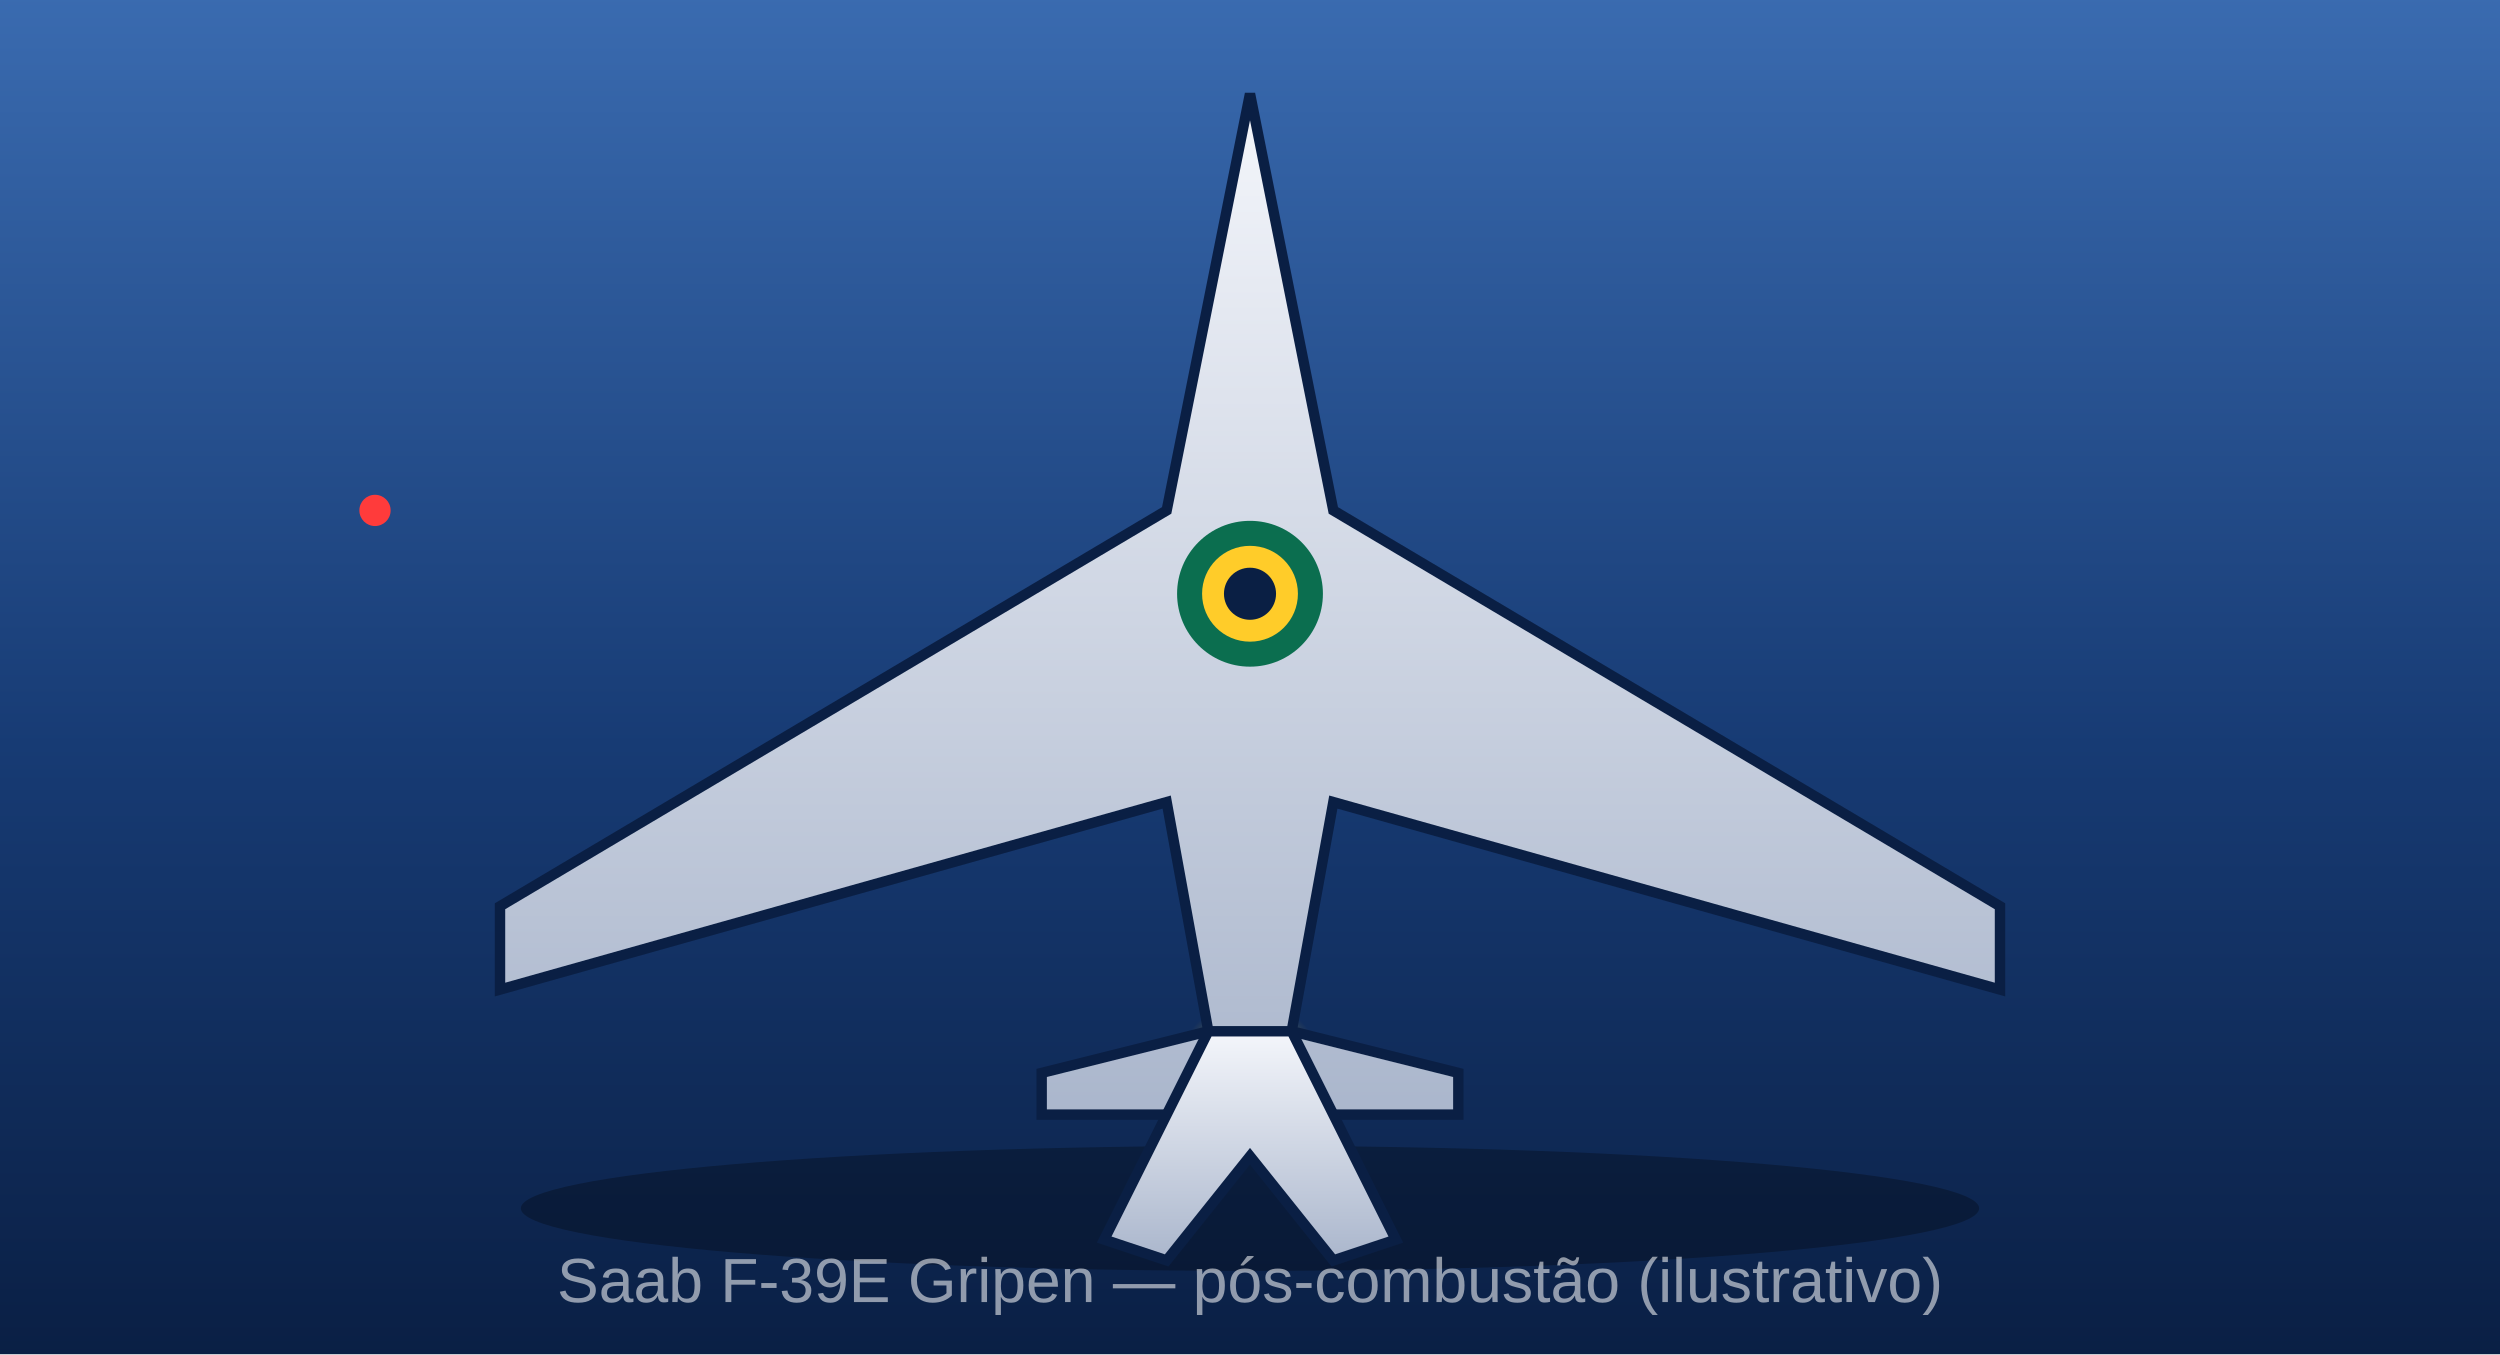
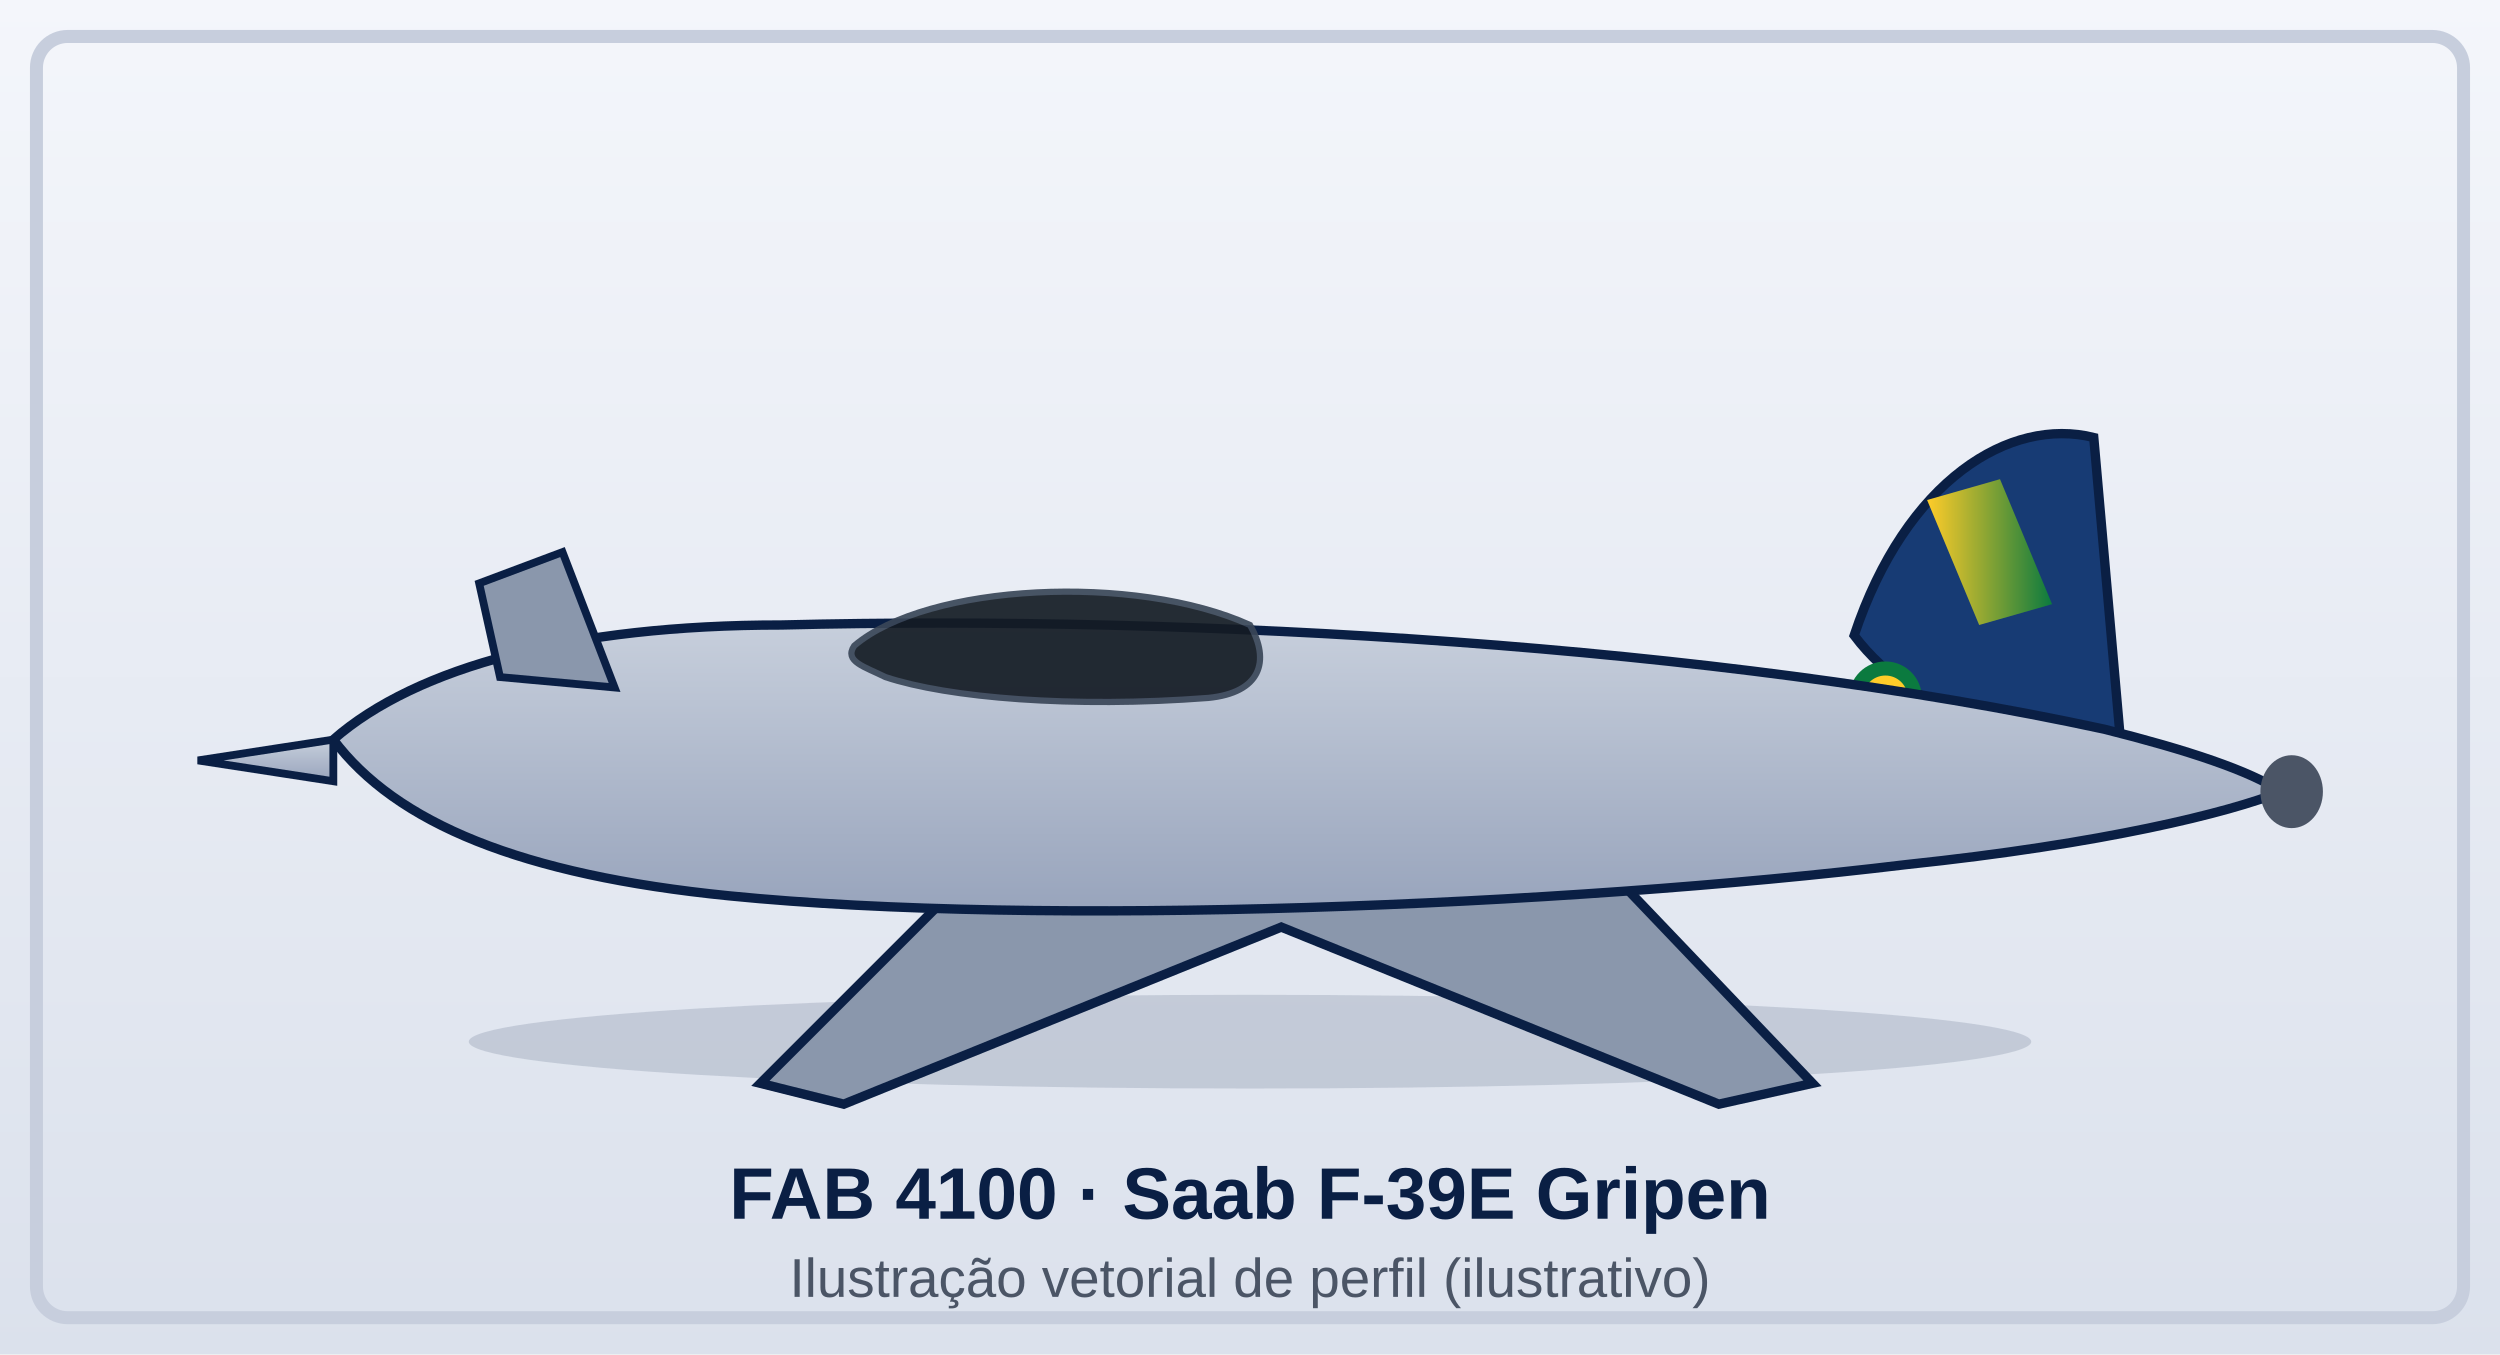
<svg xmlns="http://www.w3.org/2000/svg" viewBox="0 0 480 260">
  <defs>
-     <linearGradient id="sky" x1="0" y1="0" x2="0" y2="1">
-       <stop offset="0%" stop-color="#3a6bb0" />
-       <stop offset="55%" stop-color="#173b74" />
-       <stop offset="100%" stop-color="#0a1f44" />
+     <linearGradient id="mat" x1="0" y1="0" x2="0" y2="1">
+       <stop offset="0%" stop-color="#f4f6fb" />
+       <stop offset="100%" stop-color="#dbe1ec" />
    </linearGradient>
-     <linearGradient id="metal" x1="0" y1="0" x2="0" y2="1">
-       <stop offset="0%" stop-color="#f4f6fb" />
-       <stop offset="100%" stop-color="#aab6cc" />
+     <linearGradient id="body" x1="0" y1="0" x2="0" y2="1">
+       <stop offset="0%" stop-color="#c7cfdc" />
+       <stop offset="100%" stop-color="#98a4bc" />
    </linearGradient>
-     <radialGradient id="glow" cx="50%" cy="50%" r="50%">
-       <stop offset="0%" stop-color="#ffcc29" stop-opacity="0.95" />
-       <stop offset="100%" stop-color="#ffcc29" stop-opacity="0" />
-     </radialGradient>
+     <linearGradient id="stripe" x1="0" y1="0" x2="1" y2="0">
+       <stop offset="0%" stop-color="#ffcc29" />
+       <stop offset="100%" stop-color="#0b7a3f" />
+     </linearGradient>
  </defs>
-   <rect width="480" height="260" fill="url(#sky)" />
-   <ellipse cx="240" cy="232" rx="140" ry="12" fill="#000" opacity="0.28" />
-   <circle cx="240" cy="206" r="14" fill="url(#glow)">
-     <animate attributeName="r" values="10;18;10" dur="0.9s" repeatCount="indefinite" />
-     <animate attributeName="opacity" values="0.6;1;0.6" dur="0.9s" repeatCount="indefinite" />
-   </circle>
-   <g transform="translate(40 6) scale(2)" fill="url(#metal)" stroke="#0a1f44" stroke-width="1">
-     <path d="M100 6 L108 46 L172 84 L172 92 L108 74 L104 96 L120 100 L120 104 L80 104 L80 100 L96 96 L92 74 L28 92 L28 84 L92 46 Z" />
-     <path d="M96 96 L86 116 L92 118 L100 108 L108 118 L114 116 L104 96 Z" />
-     <g stroke="none">
-       <circle cx="100" cy="54" r="7" fill="#0b6e4f" />
-       <circle cx="100" cy="54" r="4.6" fill="#ffcc29" />
-       <circle cx="100" cy="54" r="2.5" fill="#0a1f44" />
-     </g>
-   </g>
-   <circle cx="72" cy="98" r="3" fill="#ff3b3b">
-     <animate attributeName="opacity" values="1;0.1;1" dur="1.1s" repeatCount="indefinite" />
-   </circle>
-   <text x="240" y="250" text-anchor="middle" font-family="Segoe UI, Arial, sans-serif" font-size="12" fill="#ffffff" opacity="0.55">Saab F-39E Gripen — pós-combustão (ilustrativo)</text>
+   <rect width="480" height="260" fill="url(#mat)" />
+   <rect x="7" y="7" width="466" height="246" rx="6" fill="none" stroke="#c7cedd" stroke-width="2.5" />
+   <ellipse cx="240" cy="200" rx="150" ry="9" fill="#0a1f44" opacity="0.14" />
+   <path d="M190,164 L306,164 L348,208 L330,212 L246,178 L162,212 L146,208 Z" fill="#8a97ac" stroke="#0a1f44" stroke-width="1.8" />
+   <path d="M372,146 L412,152 L376,160 Z" fill="url(#body)" stroke="#0a1f44" stroke-width="1.8" />
+   <path d="M356,122 C366,92 386,80 402,84 L408,152 C391,143 368,138 356,122 Z" fill="#173b74" stroke="#0a1f44" stroke-width="1.8" />
+   <path d="M370,96 L384,92 L394,116 L380,120 Z" fill="url(#stripe)" />
+   <circle cx="362" cy="134" r="7" fill="#0b7a3f" />
+   <circle cx="362" cy="134" r="4.3" fill="#ffcc29" />
+   <circle cx="362" cy="134" r="2.2" fill="#1c4f9c" />
+   <path d="M64,142 C80,128 110,120 150,120 C230,118 330,124 404,140            C420,144 432,148 438,152 C428,156 404,162 366,166            C300,174 200,178 140,172 C100,168 76,158 64,142 Z" fill="url(#body)" stroke="#0a1f44" stroke-width="1.8" />
+   <path d="M96,130 L118,132 L108,106 L92,112 Z" fill="#8a97ac" stroke="#0a1f44" stroke-width="1.5" />
+   <path d="M164,124 C178,112 218,110 240,120 C244,127 242,133 232,134 C206,136 182,134 170,130 C166,128 162,127 164,124 Z" fill="#141b24" opacity="0.92" stroke="#3a4658" stroke-width="1.2" />
+   <path d="M64,142 L38,146 L64,150 Z" fill="url(#body)" stroke="#0a1f44" stroke-width="1.5" />
+   <ellipse cx="440" cy="152" rx="6" ry="7" fill="#4b5566" />
+   <text x="240" y="234" text-anchor="middle" font-family="Segoe UI, Arial, sans-serif" font-size="14" font-weight="700" fill="#0a1f44">FAB 4100 · Saab F-39E Gripen</text>
+   <text x="240" y="249" text-anchor="middle" font-family="Segoe UI, Arial, sans-serif" font-size="10.5" fill="#4b5566">Ilustração vetorial de perfil (ilustrativo)</text>
</svg>
